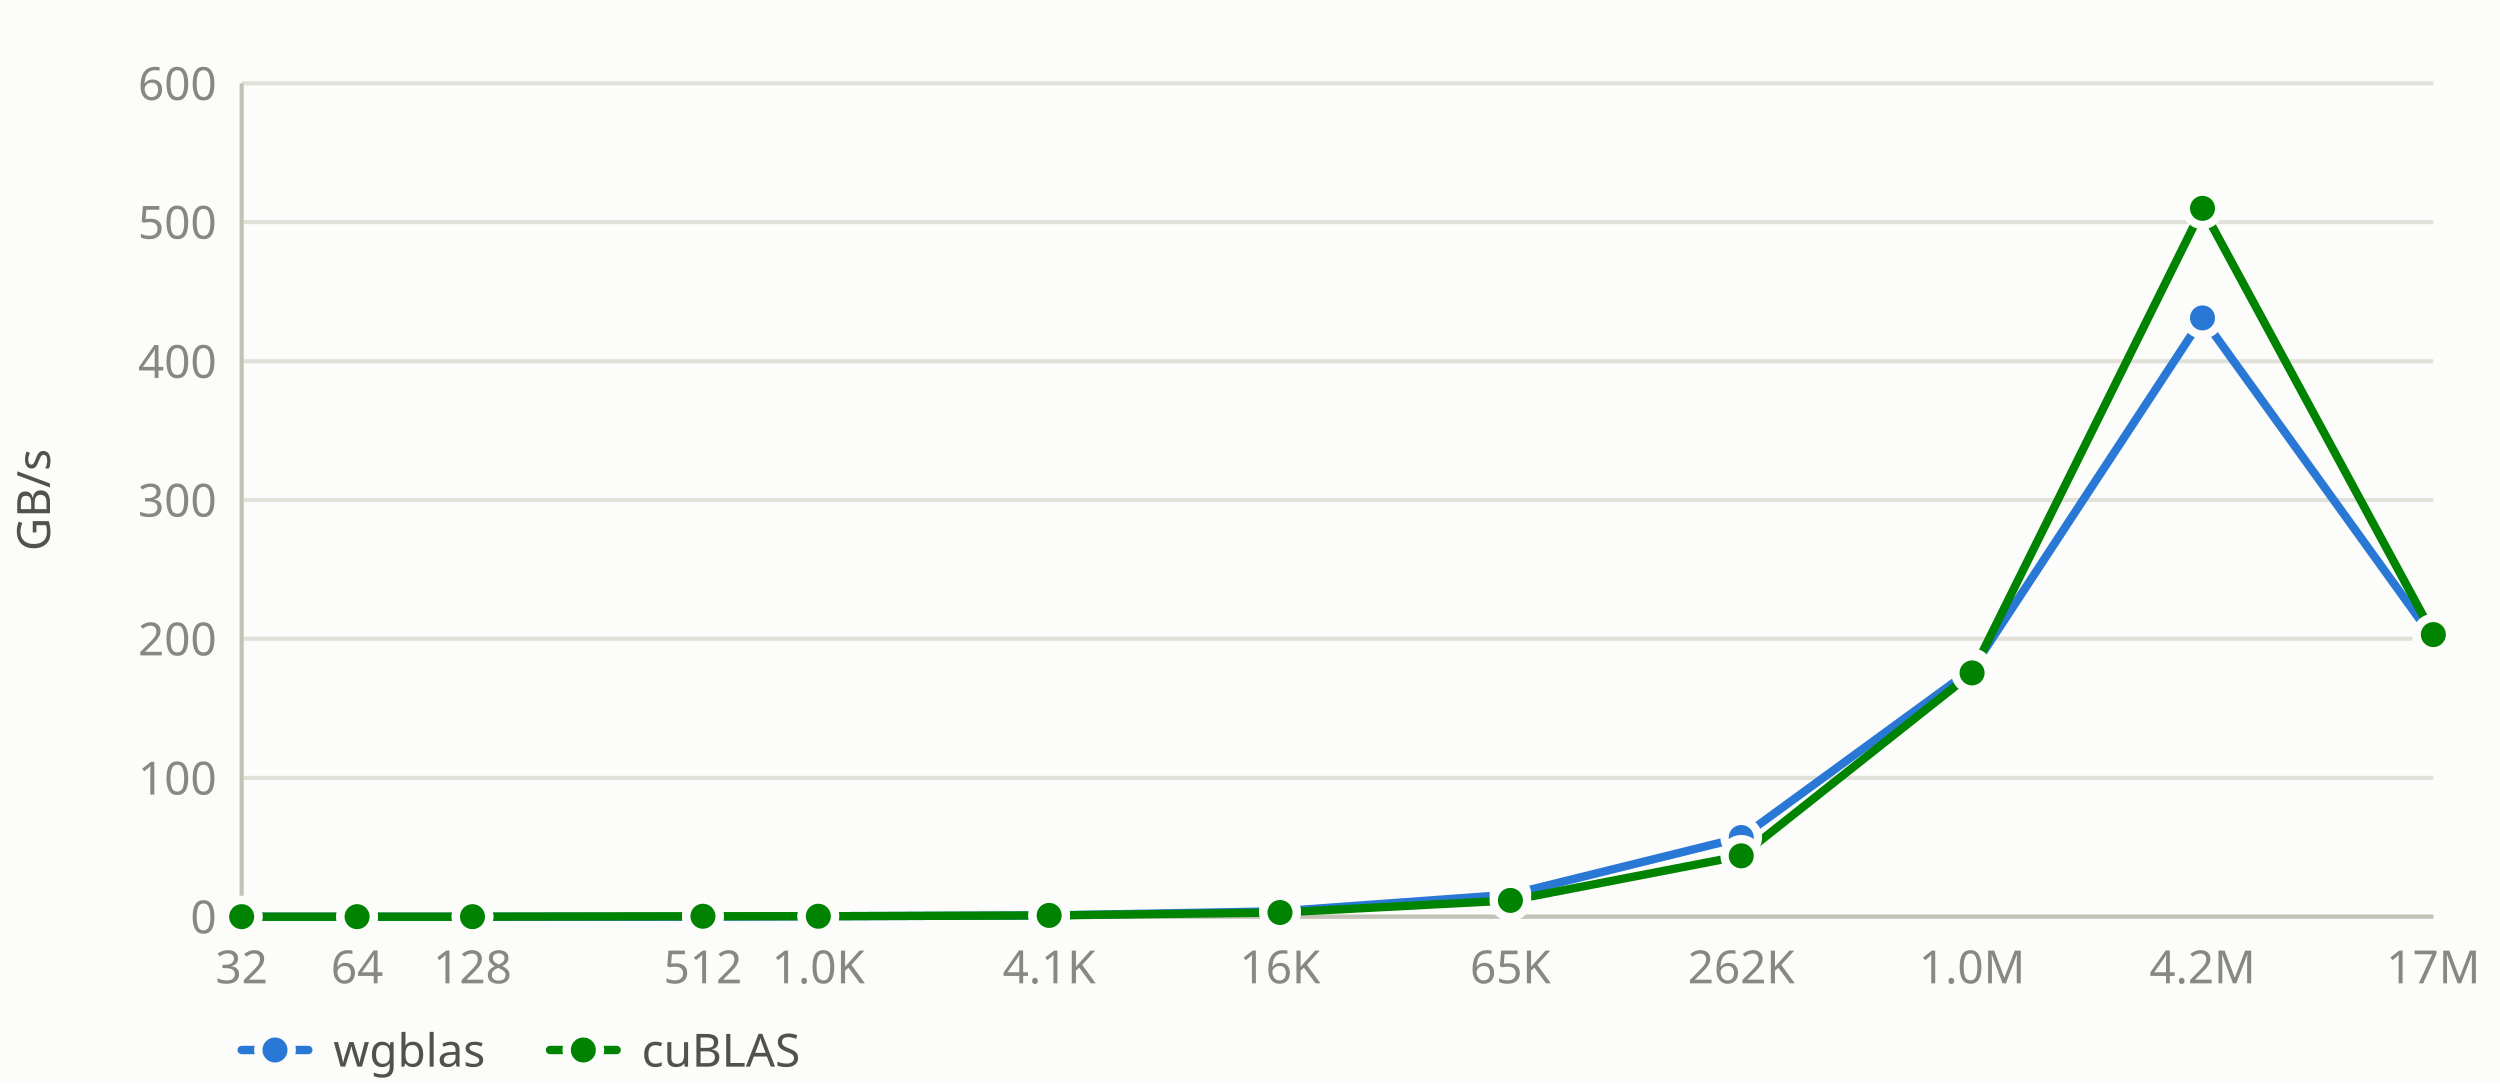
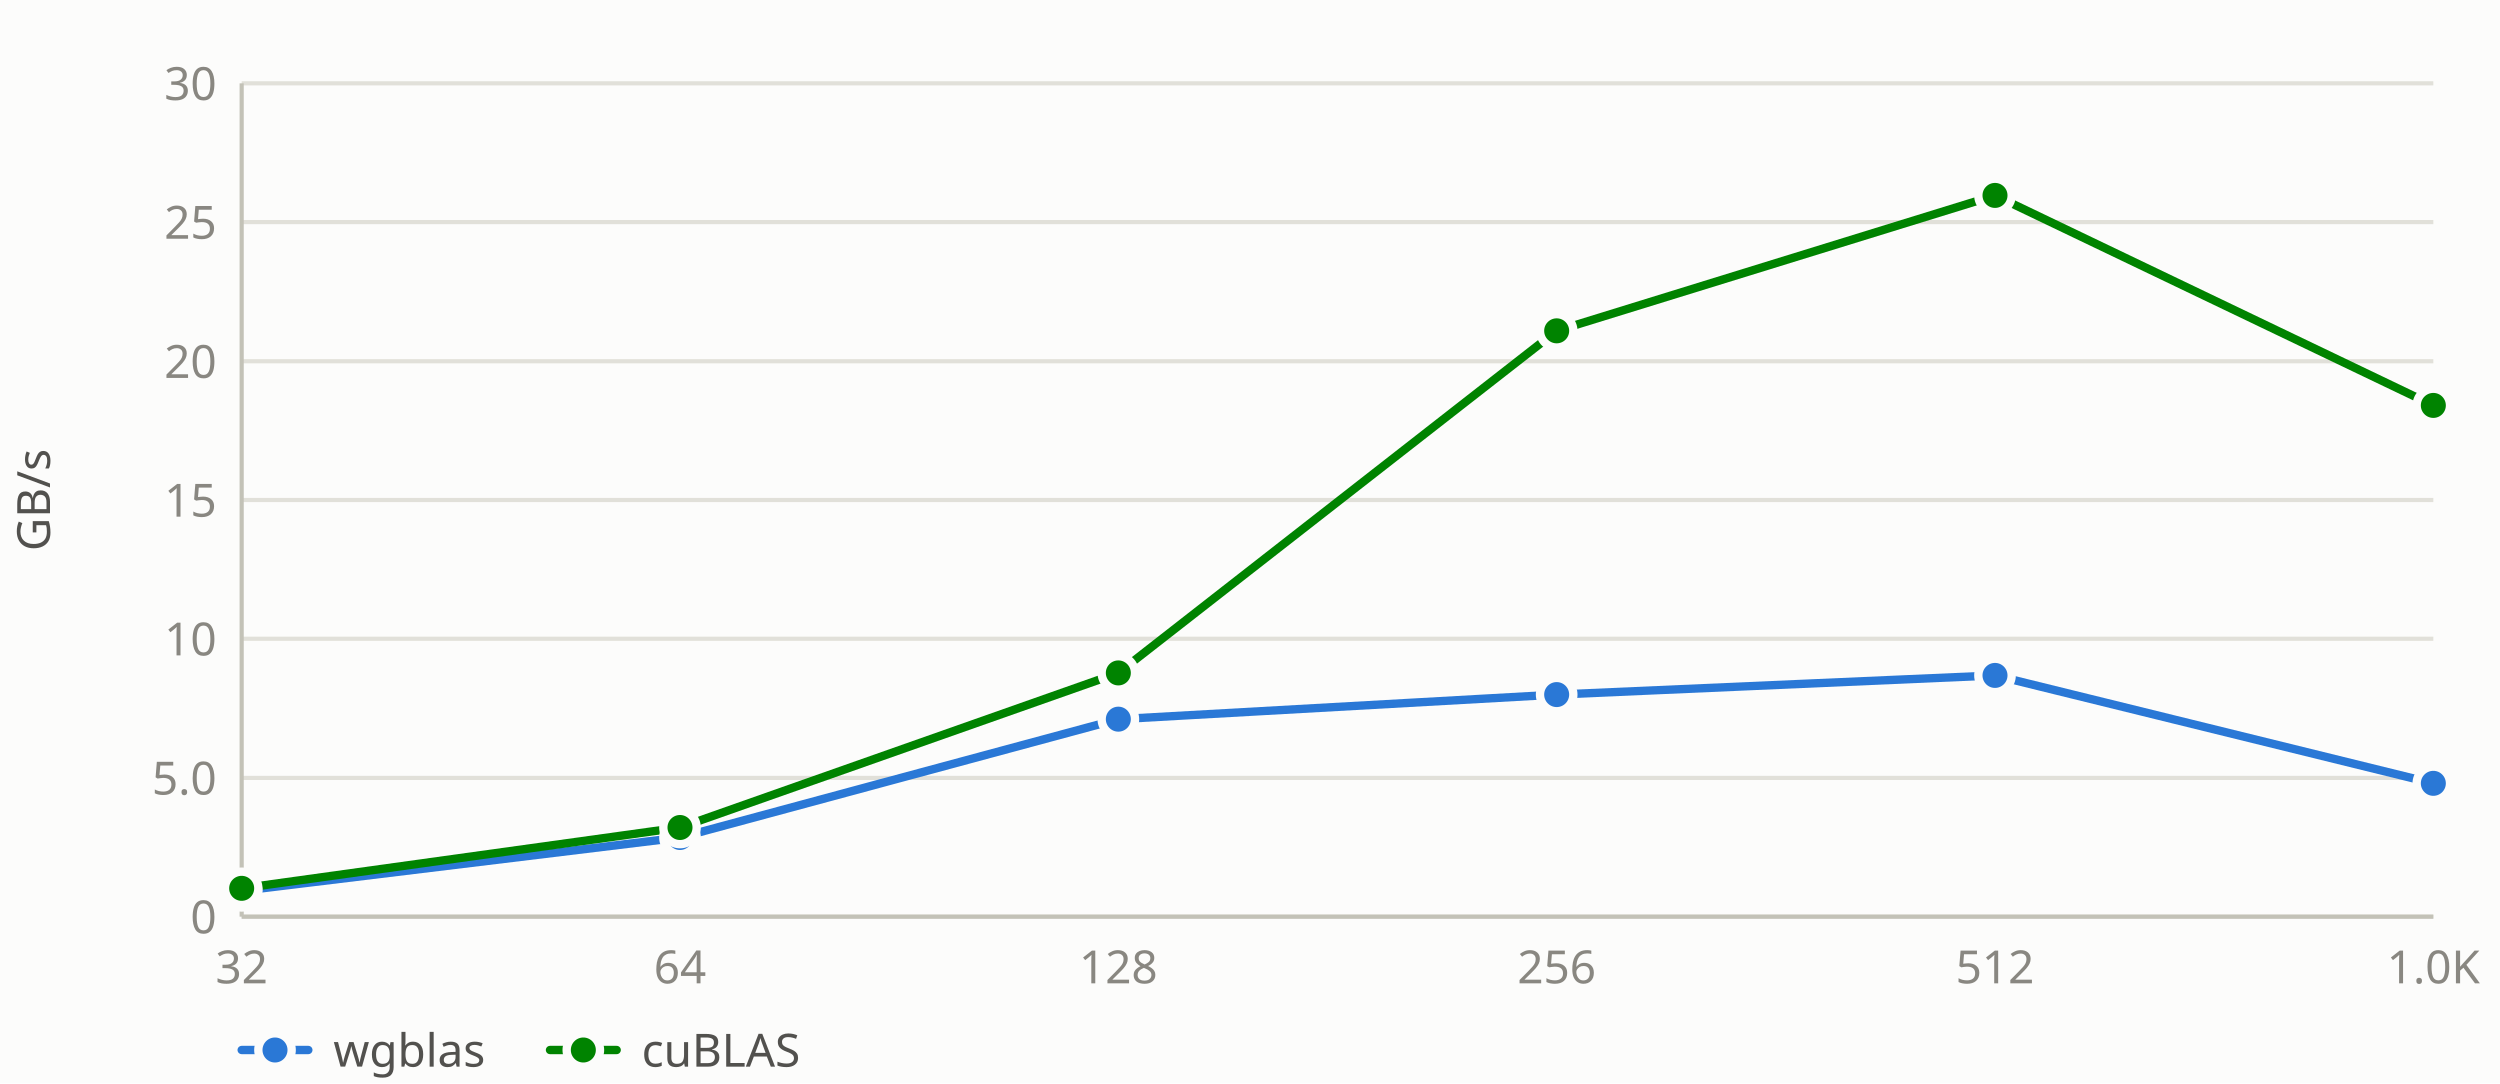
- <svg xmlns="http://www.w3.org/2000/svg" id="bc-isamax-default-nvidia_geforce_rtx_4060_laptop_gpu-gbs" viewBox="0 0 600 260" width="600" height="260" role="img" aria-label="GB/s vs n">
-   <style>#bc-isamax-default-nvidia_geforce_rtx_4060_laptop_gpu-gbs .bg{fill:#fcfcfb}#bc-isamax-default-nvidia_geforce_rtx_4060_laptop_gpu-gbs .gr{stroke:#e1e0d9;stroke-width:1;fill:none}#bc-isamax-default-nvidia_geforce_rtx_4060_laptop_gpu-gbs .ax{stroke:#c3c2b7;stroke-width:1;fill:none}#bc-isamax-default-nvidia_geforce_rtx_4060_laptop_gpu-gbs .at{fill:#898781;font:11px/1 system-ui,sans-serif}#bc-isamax-default-nvidia_geforce_rtx_4060_laptop_gpu-gbs .lt{fill:#52514e;font:11px/1 system-ui,sans-serif}#bc-isamax-default-nvidia_geforce_rtx_4060_laptop_gpu-gbs .ln1{stroke:#2a78d6;fill:none;stroke-width:2;stroke-linejoin:round;stroke-linecap:round}#bc-isamax-default-nvidia_geforce_rtx_4060_laptop_gpu-gbs .mk1{fill:#2a78d6;stroke:#fcfcfb;stroke-width:2}#bc-isamax-default-nvidia_geforce_rtx_4060_laptop_gpu-gbs .ln2{stroke:#008300;fill:none;stroke-width:2;stroke-linejoin:round;stroke-linecap:round}#bc-isamax-default-nvidia_geforce_rtx_4060_laptop_gpu-gbs .mk2{fill:#008300;stroke:#fcfcfb;stroke-width:2}@media(prefers-color-scheme:dark){#bc-isamax-default-nvidia_geforce_rtx_4060_laptop_gpu-gbs .bg{fill:#1a1a19}#bc-isamax-default-nvidia_geforce_rtx_4060_laptop_gpu-gbs .gr{stroke:#2c2c2a}#bc-isamax-default-nvidia_geforce_rtx_4060_laptop_gpu-gbs .ax{stroke:#383835}#bc-isamax-default-nvidia_geforce_rtx_4060_laptop_gpu-gbs .at{fill:#898781}#bc-isamax-default-nvidia_geforce_rtx_4060_laptop_gpu-gbs .lt{fill:#c3c2b7}#bc-isamax-default-nvidia_geforce_rtx_4060_laptop_gpu-gbs .ln1{stroke:#3987e5}#bc-isamax-default-nvidia_geforce_rtx_4060_laptop_gpu-gbs .mk1{fill:#3987e5;stroke:#1a1a19}#bc-isamax-default-nvidia_geforce_rtx_4060_laptop_gpu-gbs .ln2{stroke:#008300}#bc-isamax-default-nvidia_geforce_rtx_4060_laptop_gpu-gbs .mk2{fill:#008300;stroke:#1a1a19}}:root[data-theme=dark] #bc-isamax-default-nvidia_geforce_rtx_4060_laptop_gpu-gbs .bg{fill:#1a1a19}:root[data-theme=dark] #bc-isamax-default-nvidia_geforce_rtx_4060_laptop_gpu-gbs .gr{stroke:#2c2c2a}:root[data-theme=dark] #bc-isamax-default-nvidia_geforce_rtx_4060_laptop_gpu-gbs .ax{stroke:#383835}:root[data-theme=dark] #bc-isamax-default-nvidia_geforce_rtx_4060_laptop_gpu-gbs .lt{fill:#c3c2b7}:root[data-theme=dark] #bc-isamax-default-nvidia_geforce_rtx_4060_laptop_gpu-gbs .ln1{stroke:#3987e5}:root[data-theme=dark] #bc-isamax-default-nvidia_geforce_rtx_4060_laptop_gpu-gbs .mk1{fill:#3987e5;stroke:#1a1a19}:root[data-theme=dark] #bc-isamax-default-nvidia_geforce_rtx_4060_laptop_gpu-gbs .mk2{stroke:#1a1a19}</style>
+ <svg xmlns="http://www.w3.org/2000/svg" id="bc-ssyrk-default-nvidia_geforce_gtx_1650-gbs" viewBox="0 0 600 260" width="600" height="260" role="img" aria-label="GB/s vs n">
+   <style>#bc-ssyrk-default-nvidia_geforce_gtx_1650-gbs .bg{fill:#fcfcfb}#bc-ssyrk-default-nvidia_geforce_gtx_1650-gbs .gr{stroke:#e1e0d9;stroke-width:1;fill:none}#bc-ssyrk-default-nvidia_geforce_gtx_1650-gbs .ax{stroke:#c3c2b7;stroke-width:1;fill:none}#bc-ssyrk-default-nvidia_geforce_gtx_1650-gbs .at{fill:#898781;font:11px/1 system-ui,sans-serif}#bc-ssyrk-default-nvidia_geforce_gtx_1650-gbs .lt{fill:#52514e;font:11px/1 system-ui,sans-serif}#bc-ssyrk-default-nvidia_geforce_gtx_1650-gbs .ln1{stroke:#2a78d6;fill:none;stroke-width:2;stroke-linejoin:round;stroke-linecap:round}#bc-ssyrk-default-nvidia_geforce_gtx_1650-gbs .mk1{fill:#2a78d6;stroke:#fcfcfb;stroke-width:2}#bc-ssyrk-default-nvidia_geforce_gtx_1650-gbs .ln2{stroke:#008300;fill:none;stroke-width:2;stroke-linejoin:round;stroke-linecap:round}#bc-ssyrk-default-nvidia_geforce_gtx_1650-gbs .mk2{fill:#008300;stroke:#fcfcfb;stroke-width:2}@media(prefers-color-scheme:dark){#bc-ssyrk-default-nvidia_geforce_gtx_1650-gbs .bg{fill:#1a1a19}#bc-ssyrk-default-nvidia_geforce_gtx_1650-gbs .gr{stroke:#2c2c2a}#bc-ssyrk-default-nvidia_geforce_gtx_1650-gbs .ax{stroke:#383835}#bc-ssyrk-default-nvidia_geforce_gtx_1650-gbs .at{fill:#898781}#bc-ssyrk-default-nvidia_geforce_gtx_1650-gbs .lt{fill:#c3c2b7}#bc-ssyrk-default-nvidia_geforce_gtx_1650-gbs .ln1{stroke:#3987e5}#bc-ssyrk-default-nvidia_geforce_gtx_1650-gbs .mk1{fill:#3987e5;stroke:#1a1a19}#bc-ssyrk-default-nvidia_geforce_gtx_1650-gbs .ln2{stroke:#008300}#bc-ssyrk-default-nvidia_geforce_gtx_1650-gbs .mk2{fill:#008300;stroke:#1a1a19}}:root[data-theme=dark] #bc-ssyrk-default-nvidia_geforce_gtx_1650-gbs .bg{fill:#1a1a19}:root[data-theme=dark] #bc-ssyrk-default-nvidia_geforce_gtx_1650-gbs .gr{stroke:#2c2c2a}:root[data-theme=dark] #bc-ssyrk-default-nvidia_geforce_gtx_1650-gbs .ax{stroke:#383835}:root[data-theme=dark] #bc-ssyrk-default-nvidia_geforce_gtx_1650-gbs .lt{fill:#c3c2b7}:root[data-theme=dark] #bc-ssyrk-default-nvidia_geforce_gtx_1650-gbs .ln1{stroke:#3987e5}:root[data-theme=dark] #bc-ssyrk-default-nvidia_geforce_gtx_1650-gbs .mk1{fill:#3987e5;stroke:#1a1a19}:root[data-theme=dark] #bc-ssyrk-default-nvidia_geforce_gtx_1650-gbs .mk2{stroke:#1a1a19}</style>
  <rect class="bg" width="600" height="260" />
  <line class="gr" x1="58" y1="220.0" x2="584" y2="220.0" />
  <line class="gr" x1="58" y1="186.7" x2="584" y2="186.7" />
  <line class="gr" x1="58" y1="153.3" x2="584" y2="153.3" />
  <line class="gr" x1="58" y1="120.0" x2="584" y2="120.0" />
  <line class="gr" x1="58" y1="86.7" x2="584" y2="86.7" />
  <line class="gr" x1="58" y1="53.3" x2="584" y2="53.3" />
  <line class="gr" x1="58" y1="20.0" x2="584" y2="20.0" />
  <line class="ax" x1="58" y1="20" x2="58" y2="220" />
  <line class="ax" x1="58" y1="220" x2="584" y2="220" />
  <text class="at" x="52" y="224.0" text-anchor="end">0</text>
-   <text class="at" x="52" y="190.7" text-anchor="end">100</text>
-   <text class="at" x="52" y="157.3" text-anchor="end">200</text>
-   <text class="at" x="52" y="124.0" text-anchor="end">300</text>
-   <text class="at" x="52" y="90.7" text-anchor="end">400</text>
-   <text class="at" x="52" y="57.3" text-anchor="end">500</text>
-   <text class="at" x="52" y="24.0" text-anchor="end">600</text>
+   <text class="at" x="52" y="190.7" text-anchor="end">5.0</text>
+   <text class="at" x="52" y="157.3" text-anchor="end">10</text>
+   <text class="at" x="52" y="124.0" text-anchor="end">15</text>
+   <text class="at" x="52" y="90.7" text-anchor="end">20</text>
+   <text class="at" x="52" y="57.3" text-anchor="end">25</text>
+   <text class="at" x="52" y="24.0" text-anchor="end">30</text>
  <text class="lt" x="12" y="120.0" text-anchor="middle" transform="rotate(-90 12 120.0)">GB/s</text>
  <text class="at" x="58.0" y="236" text-anchor="middle">32</text>
-   <text class="at" x="85.7" y="236" text-anchor="middle">64</text>
-   <text class="at" x="113.4" y="236" text-anchor="middle">128</text>
-   <text class="at" x="168.7" y="236" text-anchor="middle">512</text>
-   <text class="at" x="196.4" y="236" text-anchor="middle">1.0K</text>
-   <text class="at" x="251.8" y="236" text-anchor="middle">4.1K</text>
-   <text class="at" x="307.2" y="236" text-anchor="middle">16K</text>
-   <text class="at" x="362.5" y="236" text-anchor="middle">65K</text>
-   <text class="at" x="417.9" y="236" text-anchor="middle">262K</text>
-   <text class="at" x="473.3" y="236" text-anchor="middle">1.0M</text>
-   <text class="at" x="528.6" y="236" text-anchor="middle">4.2M</text>
-   <text class="at" x="584.0" y="236" text-anchor="middle">17M</text>
-   <polyline class="ln1" points="58.0,220.0 85.7,220.0 113.4,220.0 168.7,220.0 196.4,219.9 251.8,219.7 307.2,218.7 362.5,214.7 417.9,201.0 473.3,160.6 528.6,76.3 584.0,153.2" />
-   <polyline class="ln2" points="58.0,220.0 85.7,220.0 113.4,220.0 168.7,219.9 196.4,219.9 251.8,219.7 307.2,219.0 362.5,216.1 417.9,205.4 473.3,161.5 528.6,50.0 584.0,152.3" />
-   <circle class="mk1" cx="58.0" cy="220.0" r="4" />
-   <circle class="mk1" cx="85.7" cy="220.0" r="4" />
-   <circle class="mk1" cx="113.4" cy="220.0" r="4" />
-   <circle class="mk1" cx="168.7" cy="220.0" r="4" />
-   <circle class="mk1" cx="196.4" cy="219.9" r="4" />
-   <circle class="mk1" cx="251.8" cy="219.7" r="4" />
-   <circle class="mk1" cx="307.2" cy="218.7" r="4" />
-   <circle class="mk1" cx="362.5" cy="214.7" r="4" />
-   <circle class="mk1" cx="417.9" cy="201.0" r="4" />
-   <circle class="mk1" cx="473.3" cy="160.6" r="4" />
-   <circle class="mk1" cx="528.6" cy="76.3" r="4" />
-   <circle class="mk1" cx="584.0" cy="153.2" r="4" />
-   <circle class="mk2" cx="58.0" cy="220.0" r="4" />
-   <circle class="mk2" cx="85.7" cy="220.0" r="4" />
-   <circle class="mk2" cx="113.4" cy="220.0" r="4" />
-   <circle class="mk2" cx="168.7" cy="219.9" r="4" />
-   <circle class="mk2" cx="196.4" cy="219.9" r="4" />
-   <circle class="mk2" cx="251.8" cy="219.7" r="4" />
-   <circle class="mk2" cx="307.2" cy="219.0" r="4" />
-   <circle class="mk2" cx="362.5" cy="216.1" r="4" />
-   <circle class="mk2" cx="417.9" cy="205.4" r="4" />
-   <circle class="mk2" cx="473.3" cy="161.5" r="4" />
-   <circle class="mk2" cx="528.6" cy="50.0" r="4" />
-   <circle class="mk2" cx="584.0" cy="152.3" r="4" />
+   <text class="at" x="163.2" y="236" text-anchor="middle">64</text>
+   <text class="at" x="268.4" y="236" text-anchor="middle">128</text>
+   <text class="at" x="373.6" y="236" text-anchor="middle">256</text>
+   <text class="at" x="478.8" y="236" text-anchor="middle">512</text>
+   <text class="at" x="584.0" y="236" text-anchor="middle">1.0K</text>
+   <polyline class="ln1" points="58.0,213.8 163.2,201.0 268.4,172.6 373.6,166.7 478.8,162.1 584.0,188.0" />
+   <polyline class="ln2" points="58.0,213.2 163.2,198.6 268.4,161.5 373.6,79.4 478.8,46.9 584.0,97.3" />
+   <circle class="mk1" cx="58.0" cy="213.8" r="4" />
+   <circle class="mk1" cx="163.2" cy="201.0" r="4" />
+   <circle class="mk1" cx="268.4" cy="172.6" r="4" />
+   <circle class="mk1" cx="373.6" cy="166.7" r="4" />
+   <circle class="mk1" cx="478.8" cy="162.1" r="4" />
+   <circle class="mk1" cx="584.0" cy="188.0" r="4" />
+   <circle class="mk2" cx="58.0" cy="213.2" r="4" />
+   <circle class="mk2" cx="163.2" cy="198.6" r="4" />
+   <circle class="mk2" cx="268.4" cy="161.5" r="4" />
+   <circle class="mk2" cx="373.6" cy="79.4" r="4" />
+   <circle class="mk2" cx="478.8" cy="46.9" r="4" />
+   <circle class="mk2" cx="584.0" cy="97.3" r="4" />
  <line class="ln1" x1="58" y1="252" x2="74" y2="252" />
  <circle class="mk1" cx="66" cy="252" r="4" />
  <text class="lt" x="80" y="256">wgblas</text>
  <line class="ln2" x1="132" y1="252" x2="148" y2="252" />
  <circle class="mk2" cx="140" cy="252" r="4" />
  <text class="lt" x="154" y="256">cuBLAS</text>
</svg>
